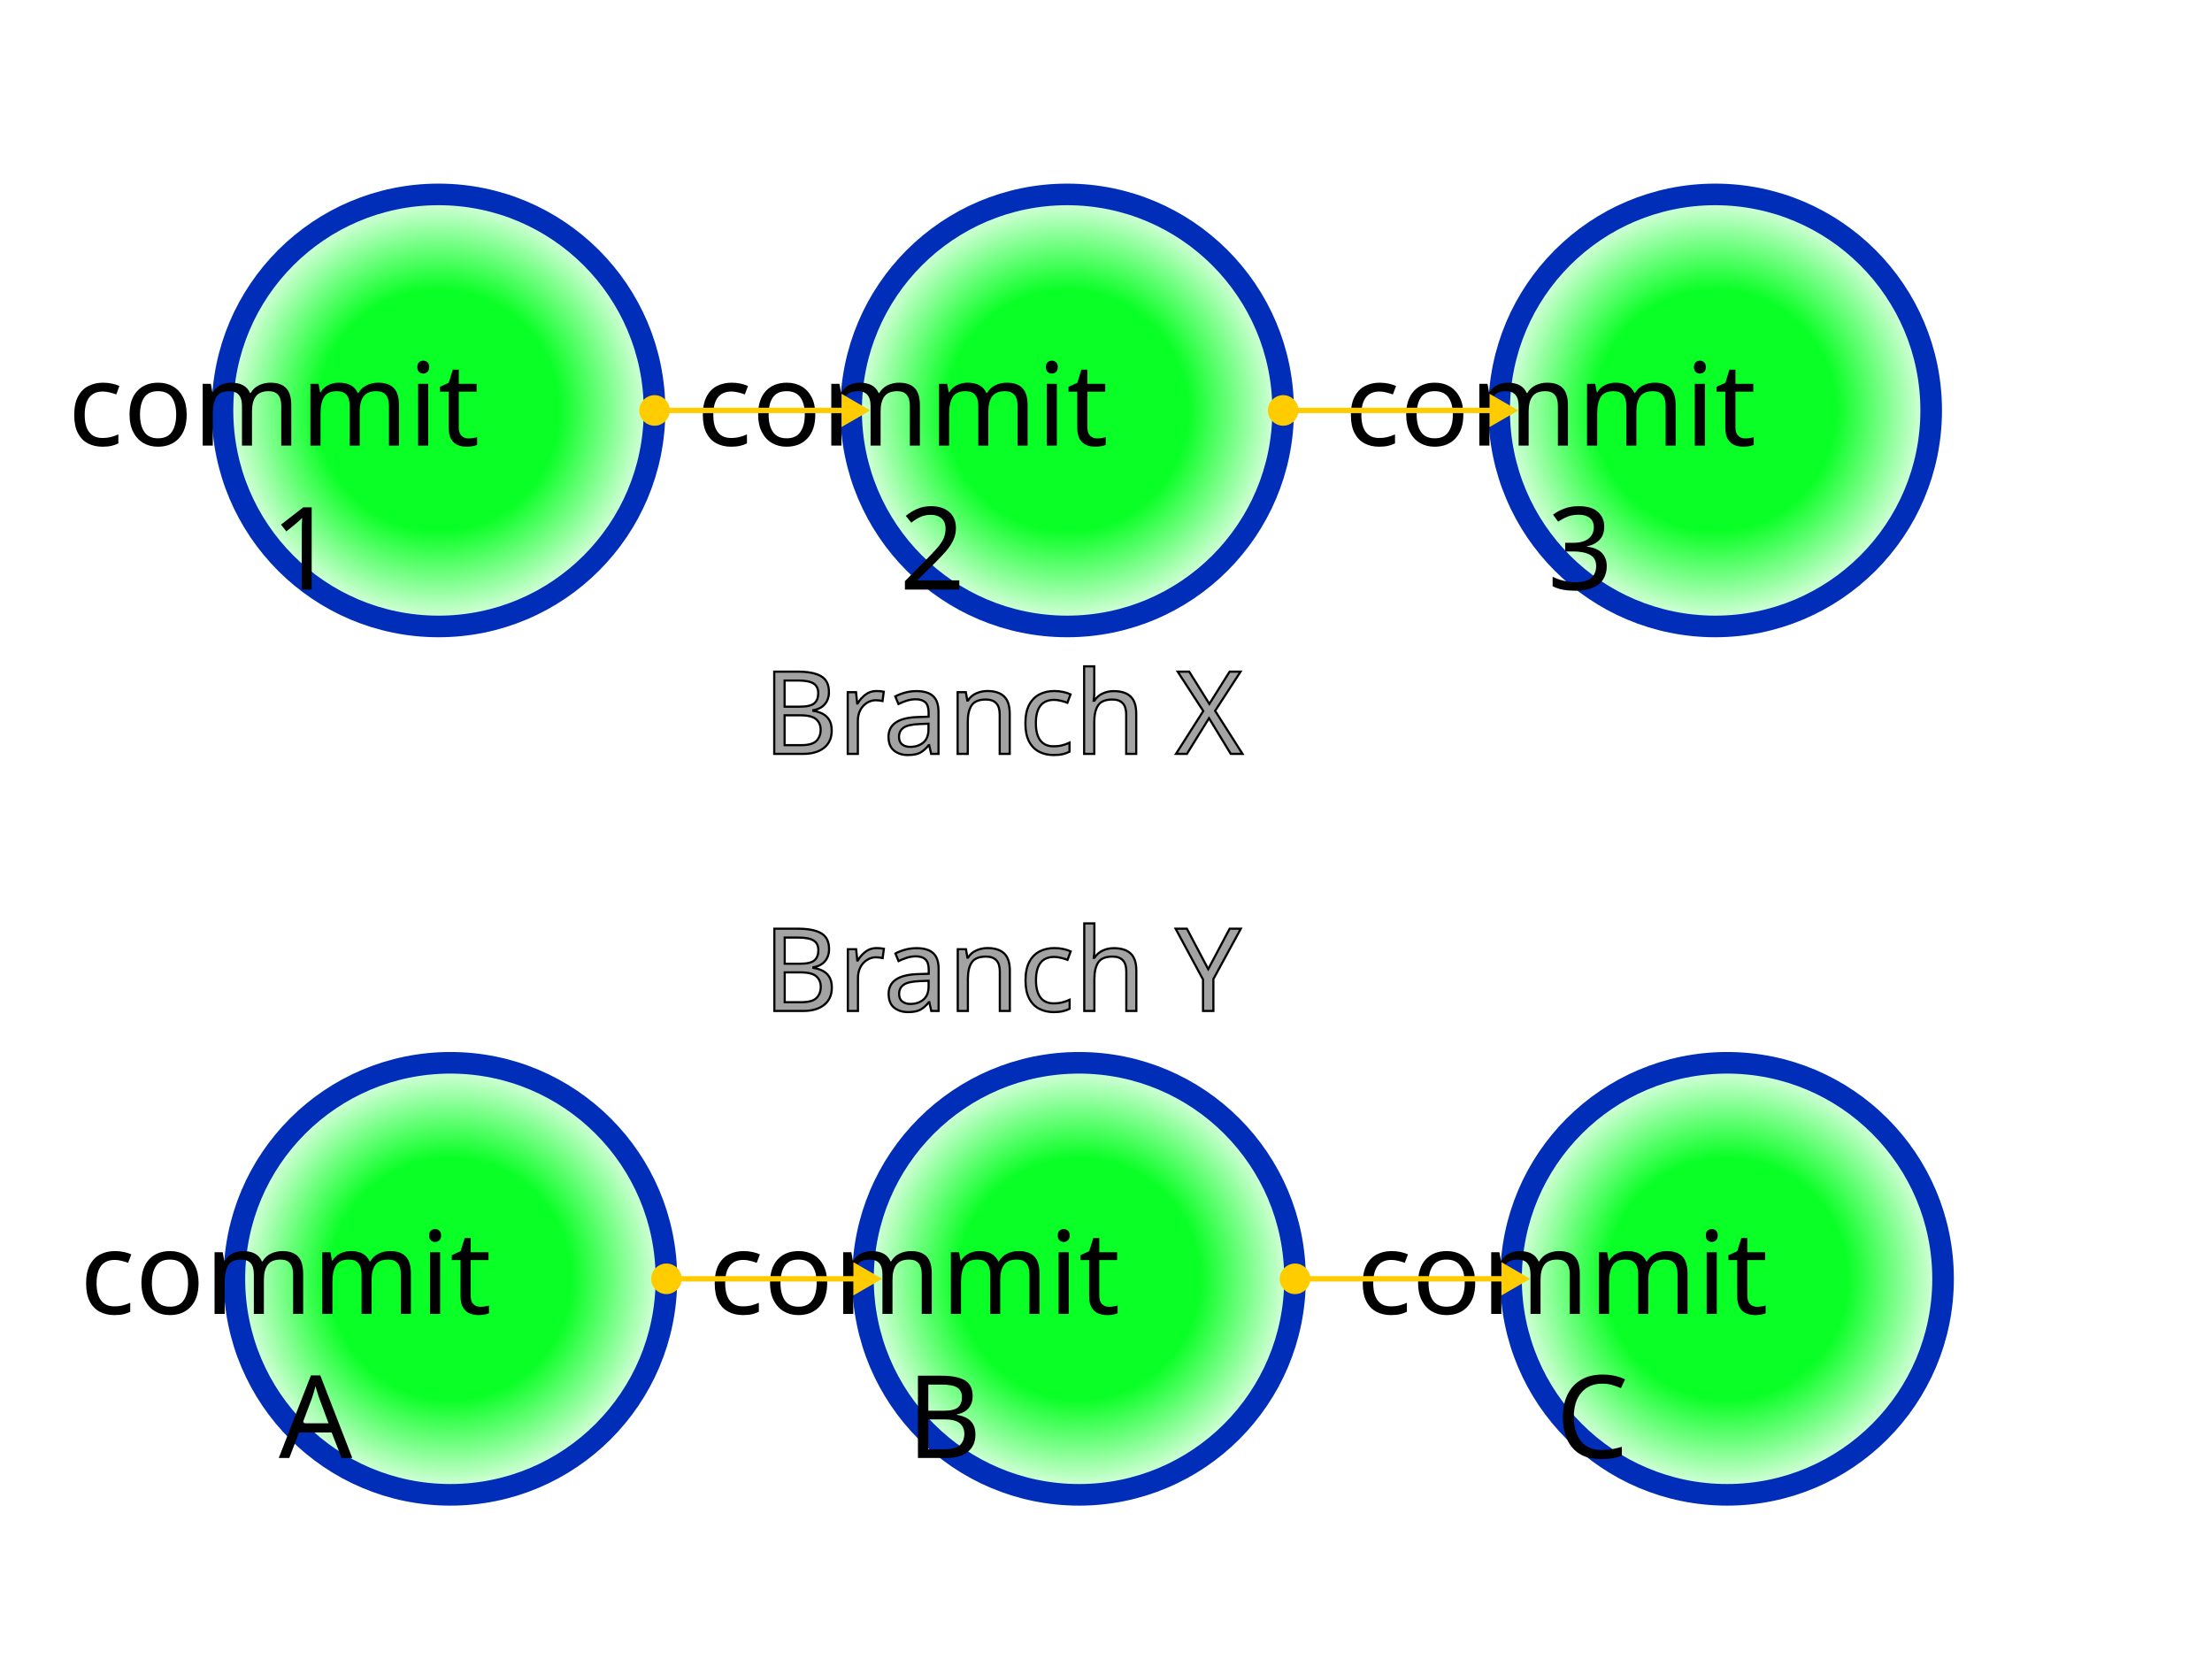
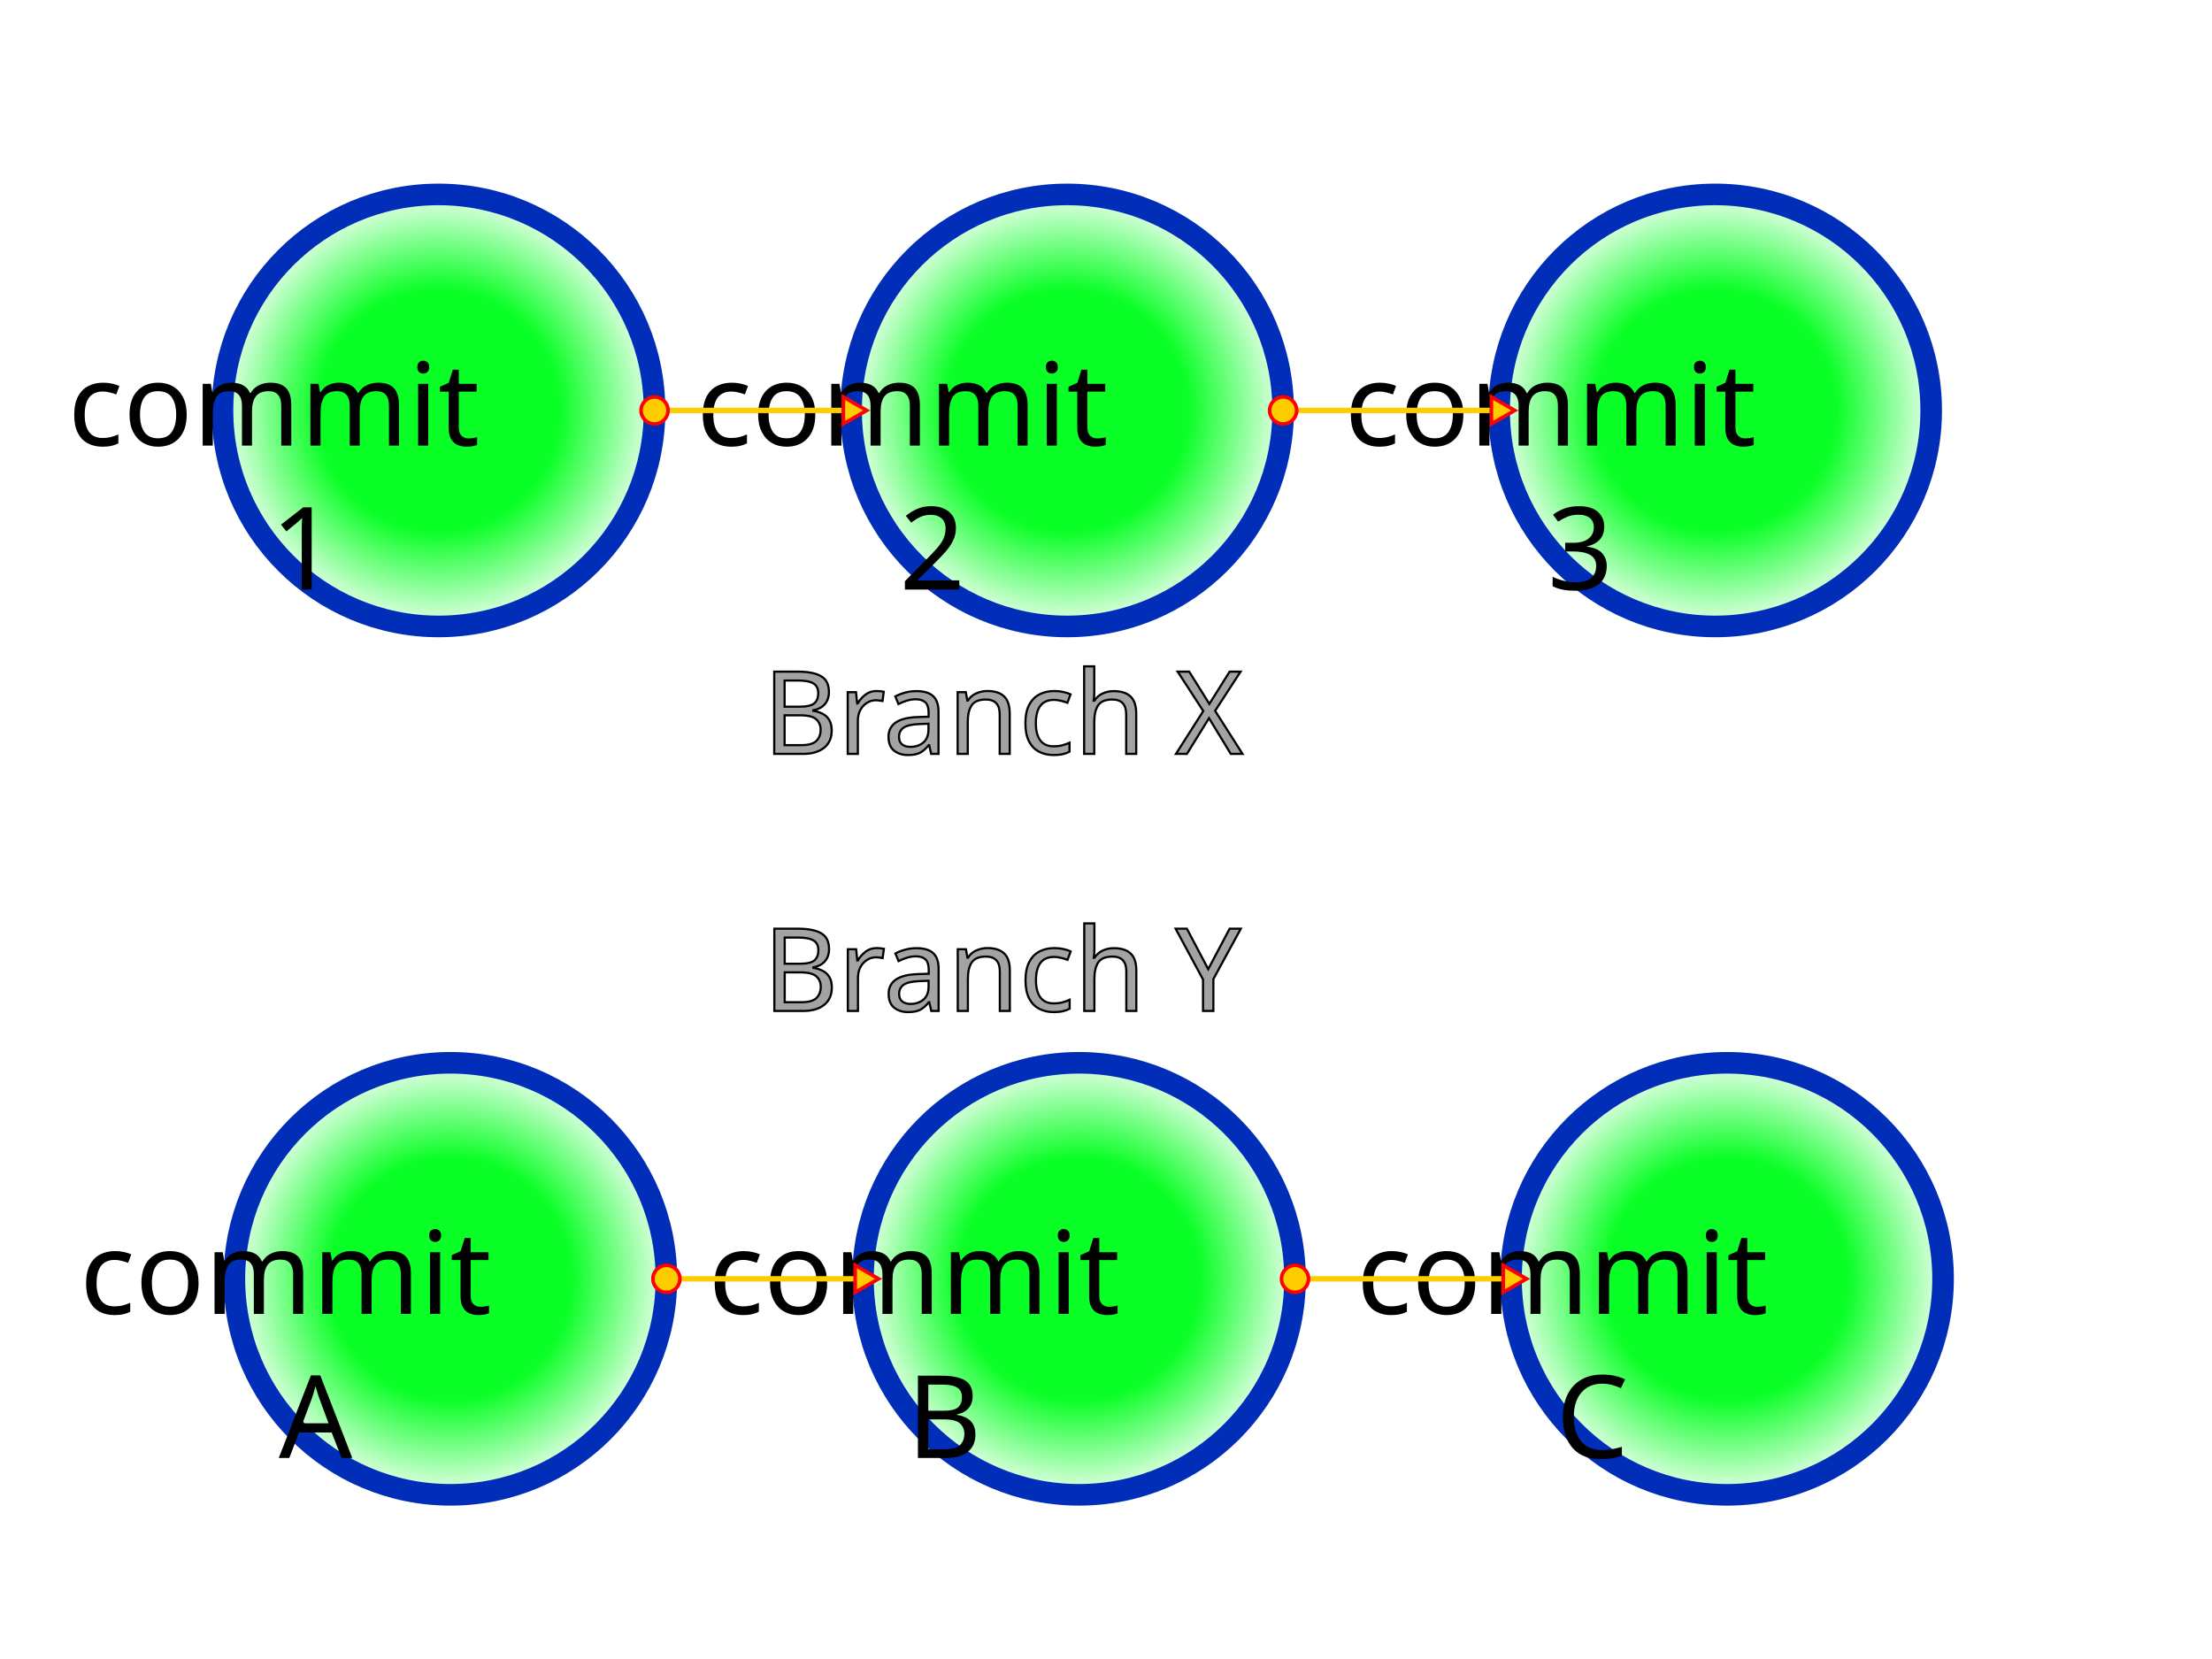
<svg xmlns="http://www.w3.org/2000/svg" xmlns:xlink="http://www.w3.org/1999/xlink" width="1024" height="768" version="1.1" viewBox="0 0 1024 768">
  <defs>
    <marker style="stroke:#f00;fill:#fc0" id="Round_Marker" overflow="visible" markerHeight="5.667" markerWidth="5.667" orient="auto" preserveAspectRatio="xMidYMid" viewBox="0 0 5.667 5.667">
-       <path transform="scale(.5)" d="m5 0c0 2.76-2.24 5-5 5s-5-2.24-5-5 2.3-5 5-5c2.76 0 5 2.24 5 5z" fill="context-stroke" fill-rule="evenodd" stroke="context-stroke" stroke-width="1pt" />
+       <path transform="scale(.5)" d="m5 0c0 2.76-2.24 5-5 5s-5-2.24-5-5 2.3-5 5-5c2.76 0 5 2.24 5 5z" fill-rule="evenodd" stroke-width="1pt" />
    </marker>
    <marker style="stroke:#f00;fill:#fc0" id="Right_Arrow_Marker" overflow="visible" markerHeight="6.155" markerWidth="5.324" orient="auto-start-reverse" preserveAspectRatio="xMidYMid" viewBox="0 0 5.324 6.155">
-       <path transform="scale(.5)" d="m5.77 0-8.65 5v-10z" fill="context-stroke" fill-rule="evenodd" stroke="context-stroke" stroke-width="1pt" />
+       <path transform="scale(.5)" d="m5.77 0-8.65 5v-10z" fill-rule="evenodd" stroke-width="1pt" />
    </marker>
    <radialGradient id="a" cx="128" cy="128" r="105" gradientUnits="userSpaceOnUse" xlink:href="#f" />
    <linearGradient id="f">
      <stop stop-color="#0aff26" offset=".533" />
      <stop stop-color="#0aff26" stop-opacity="0" offset="1" />
    </linearGradient>
  </defs>
  <g>
    <g transform="translate(-25.5,232)">
      <g transform="translate(106,232)">
        <circle cx="128" cy="128" r="100" fill="url(#a)" stroke="#002eb8" stroke-width="10" style="paint-order:normal" />
        <text x="128" y="144.268" fill="#000000" font-family="sans-serif" font-size="53.333px" stroke-width="0" text-align="center" text-anchor="middle" xml:space="preserve">
          <tspan x="128" y="144.268">commit</tspan>
          <tspan x="128" y="210.935">A</tspan>
        </text>
      </g>
      <g transform="translate(397,232)">
        <circle cx="128" cy="128" r="100" fill="url(#a)" stroke="#002eb8" stroke-width="10" style="paint-order:normal" />
        <text x="128" y="144.268" fill="#000000" font-family="sans-serif" font-size="53.333px" stroke-width="0" text-align="center" text-anchor="middle" xml:space="preserve">
          <tspan x="128" y="144.268">commit</tspan>
          <tspan x="128" y="210.935">B</tspan>
        </text>
      </g>
      <g transform="translate(697,232)">
        <circle cx="128" cy="128" r="100" fill="url(#a)" stroke="#002eb8" stroke-width="10" style="paint-order:normal" />
        <text x="128" y="144.268" fill="#000000" font-family="sans-serif" font-size="53.333px" stroke-width="0" text-align="center" text-anchor="middle" xml:space="preserve">
          <tspan x="128" y="144.268">commit</tspan>
          <tspan x="128" y="210.935">C</tspan>
        </text>
      </g>
      <path d="m334 360h91" fill="none" marker-end="url(#Right_Arrow_Marker)" marker-start="url(#Round_Marker)" stroke="#fc0" stroke-width="2.5" />
      <path d="m625 360h100" fill="none" marker-end="url(#Right_Arrow_Marker)" marker-start="url(#Round_Marker)" stroke="#fc0" stroke-width="2.5" />
    </g>
    <g transform="translate(-31,-170)">
      <g id="i" transform="translate(106,232)">
        <circle id="j" cx="128" cy="128" r="100" fill="url(#a)" stroke="#002eb8" stroke-width="10" style="paint-order:normal" />
        <text x="128" y="144.268" fill="#000000" font-family="sans-serif" font-size="53.333px" stroke-width="0" text-align="center" text-anchor="middle" xml:space="preserve">
          <tspan x="128" y="144.268">commit</tspan>
          <tspan x="128" y="210.935">1</tspan>
        </text>
      </g>
      <g transform="translate(397,232)">
        <circle cx="128" cy="128" r="100" fill="url(#a)" stroke="#002eb8" stroke-width="10" style="paint-order:normal" />
        <text x="128" y="144.268" fill="#000000" font-family="sans-serif" font-size="53.333px" stroke-width="0" text-align="center" text-anchor="middle" xml:space="preserve">
          <tspan x="128" y="144.268">commit</tspan>
          <tspan x="128" y="210.935">2</tspan>
        </text>
      </g>
      <g transform="translate(697,232)">
        <circle cx="128" cy="128" r="100" fill="url(#a)" stroke="#002eb8" stroke-width="10" style="paint-order:normal" />
        <text x="128" y="144.268" fill="#000000" font-family="sans-serif" font-size="53.333px" stroke-width="0" text-align="center" text-anchor="middle" xml:space="preserve">
          <tspan x="128" y="144.268">commit</tspan>
          <tspan x="128" y="210.935">3</tspan>
        </text>
      </g>
      <path d="m334 360h91" fill="none" marker-end="url(#Right_Arrow_Marker)" marker-start="url(#Round_Marker)" stroke="#fc0" stroke-width="2.5" />
      <path d="m625 360h100" fill="none" marker-end="url(#Right_Arrow_Marker)" marker-start="url(#Round_Marker)" stroke="#fc0" stroke-width="2.5" />
    </g>
    <text x="499" y="349" fill="#a3a3a3" font-family="sans-serif" font-size="53.333px" stroke="#000000" text-align="center" text-anchor="middle" xml:space="preserve">
      <tspan x="499" y="349">Branch X</tspan>
    </text>
    <text x="498.52" y="468" fill="#a3a3a3" font-family="sans-serif" font-size="53.333px" stroke="#000000" text-align="center" text-anchor="middle" xml:space="preserve">
      <tspan x="498.52" y="468">Branch Y</tspan>
    </text>
  </g>
</svg>
